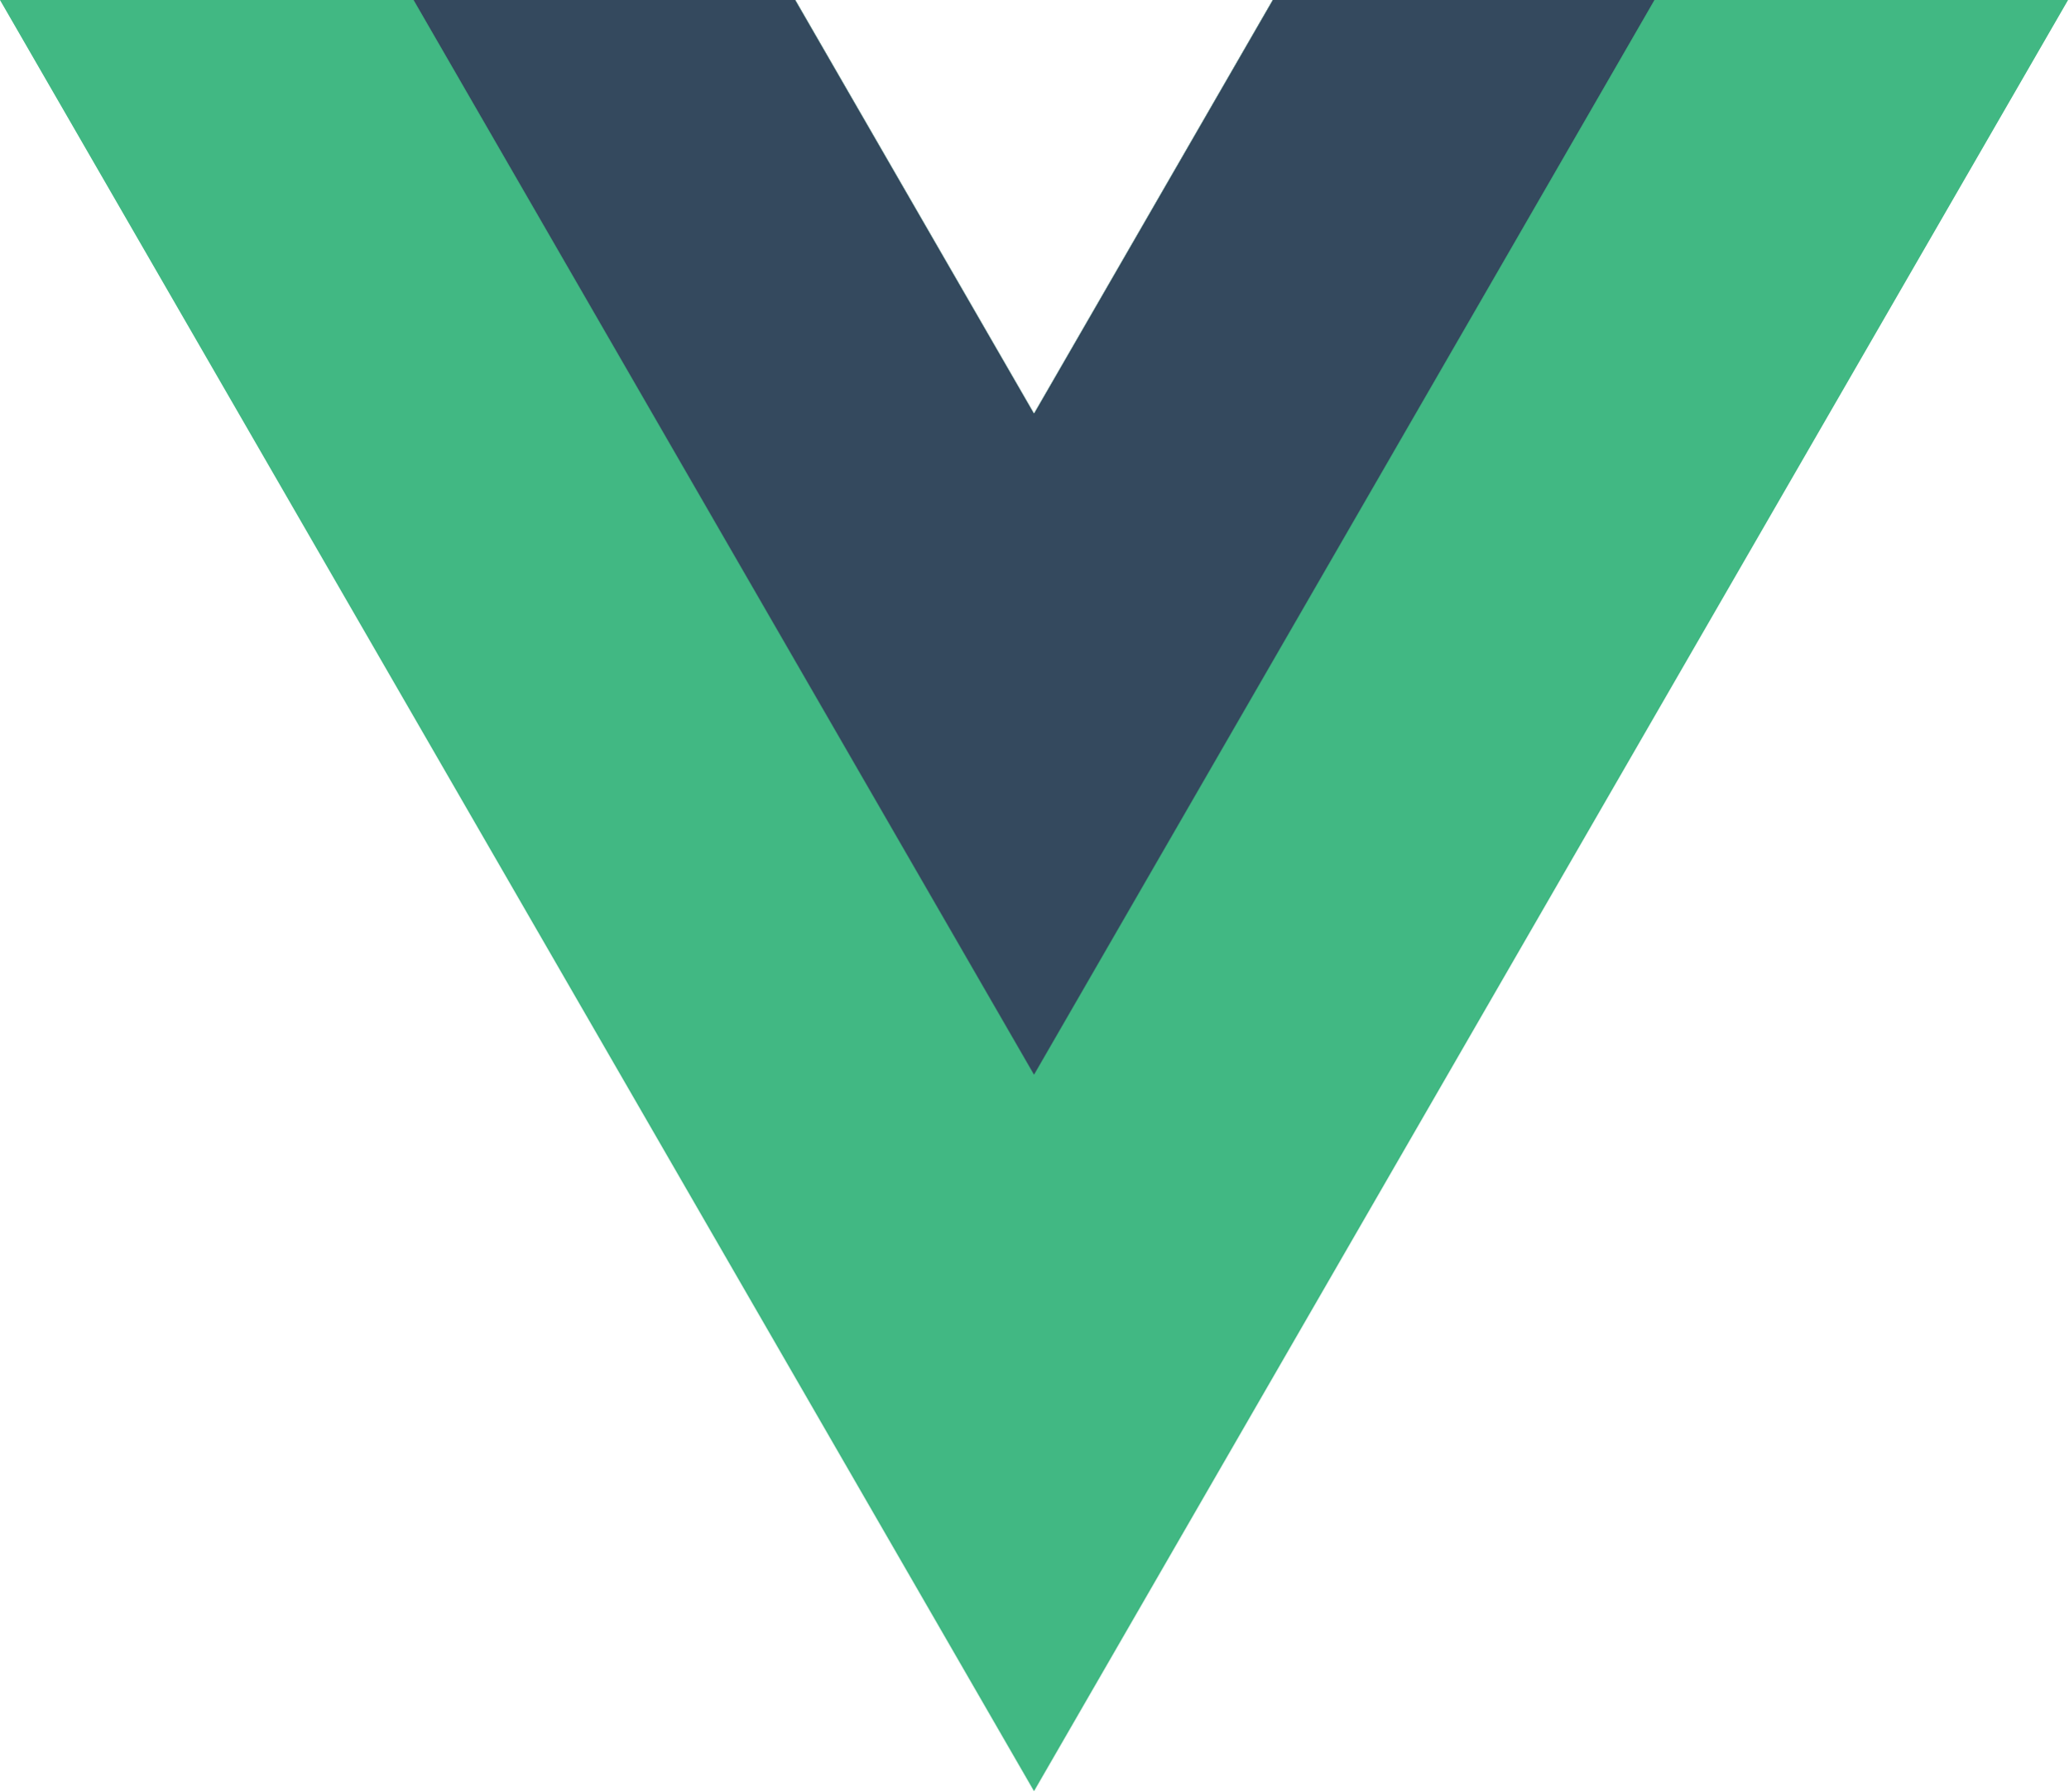
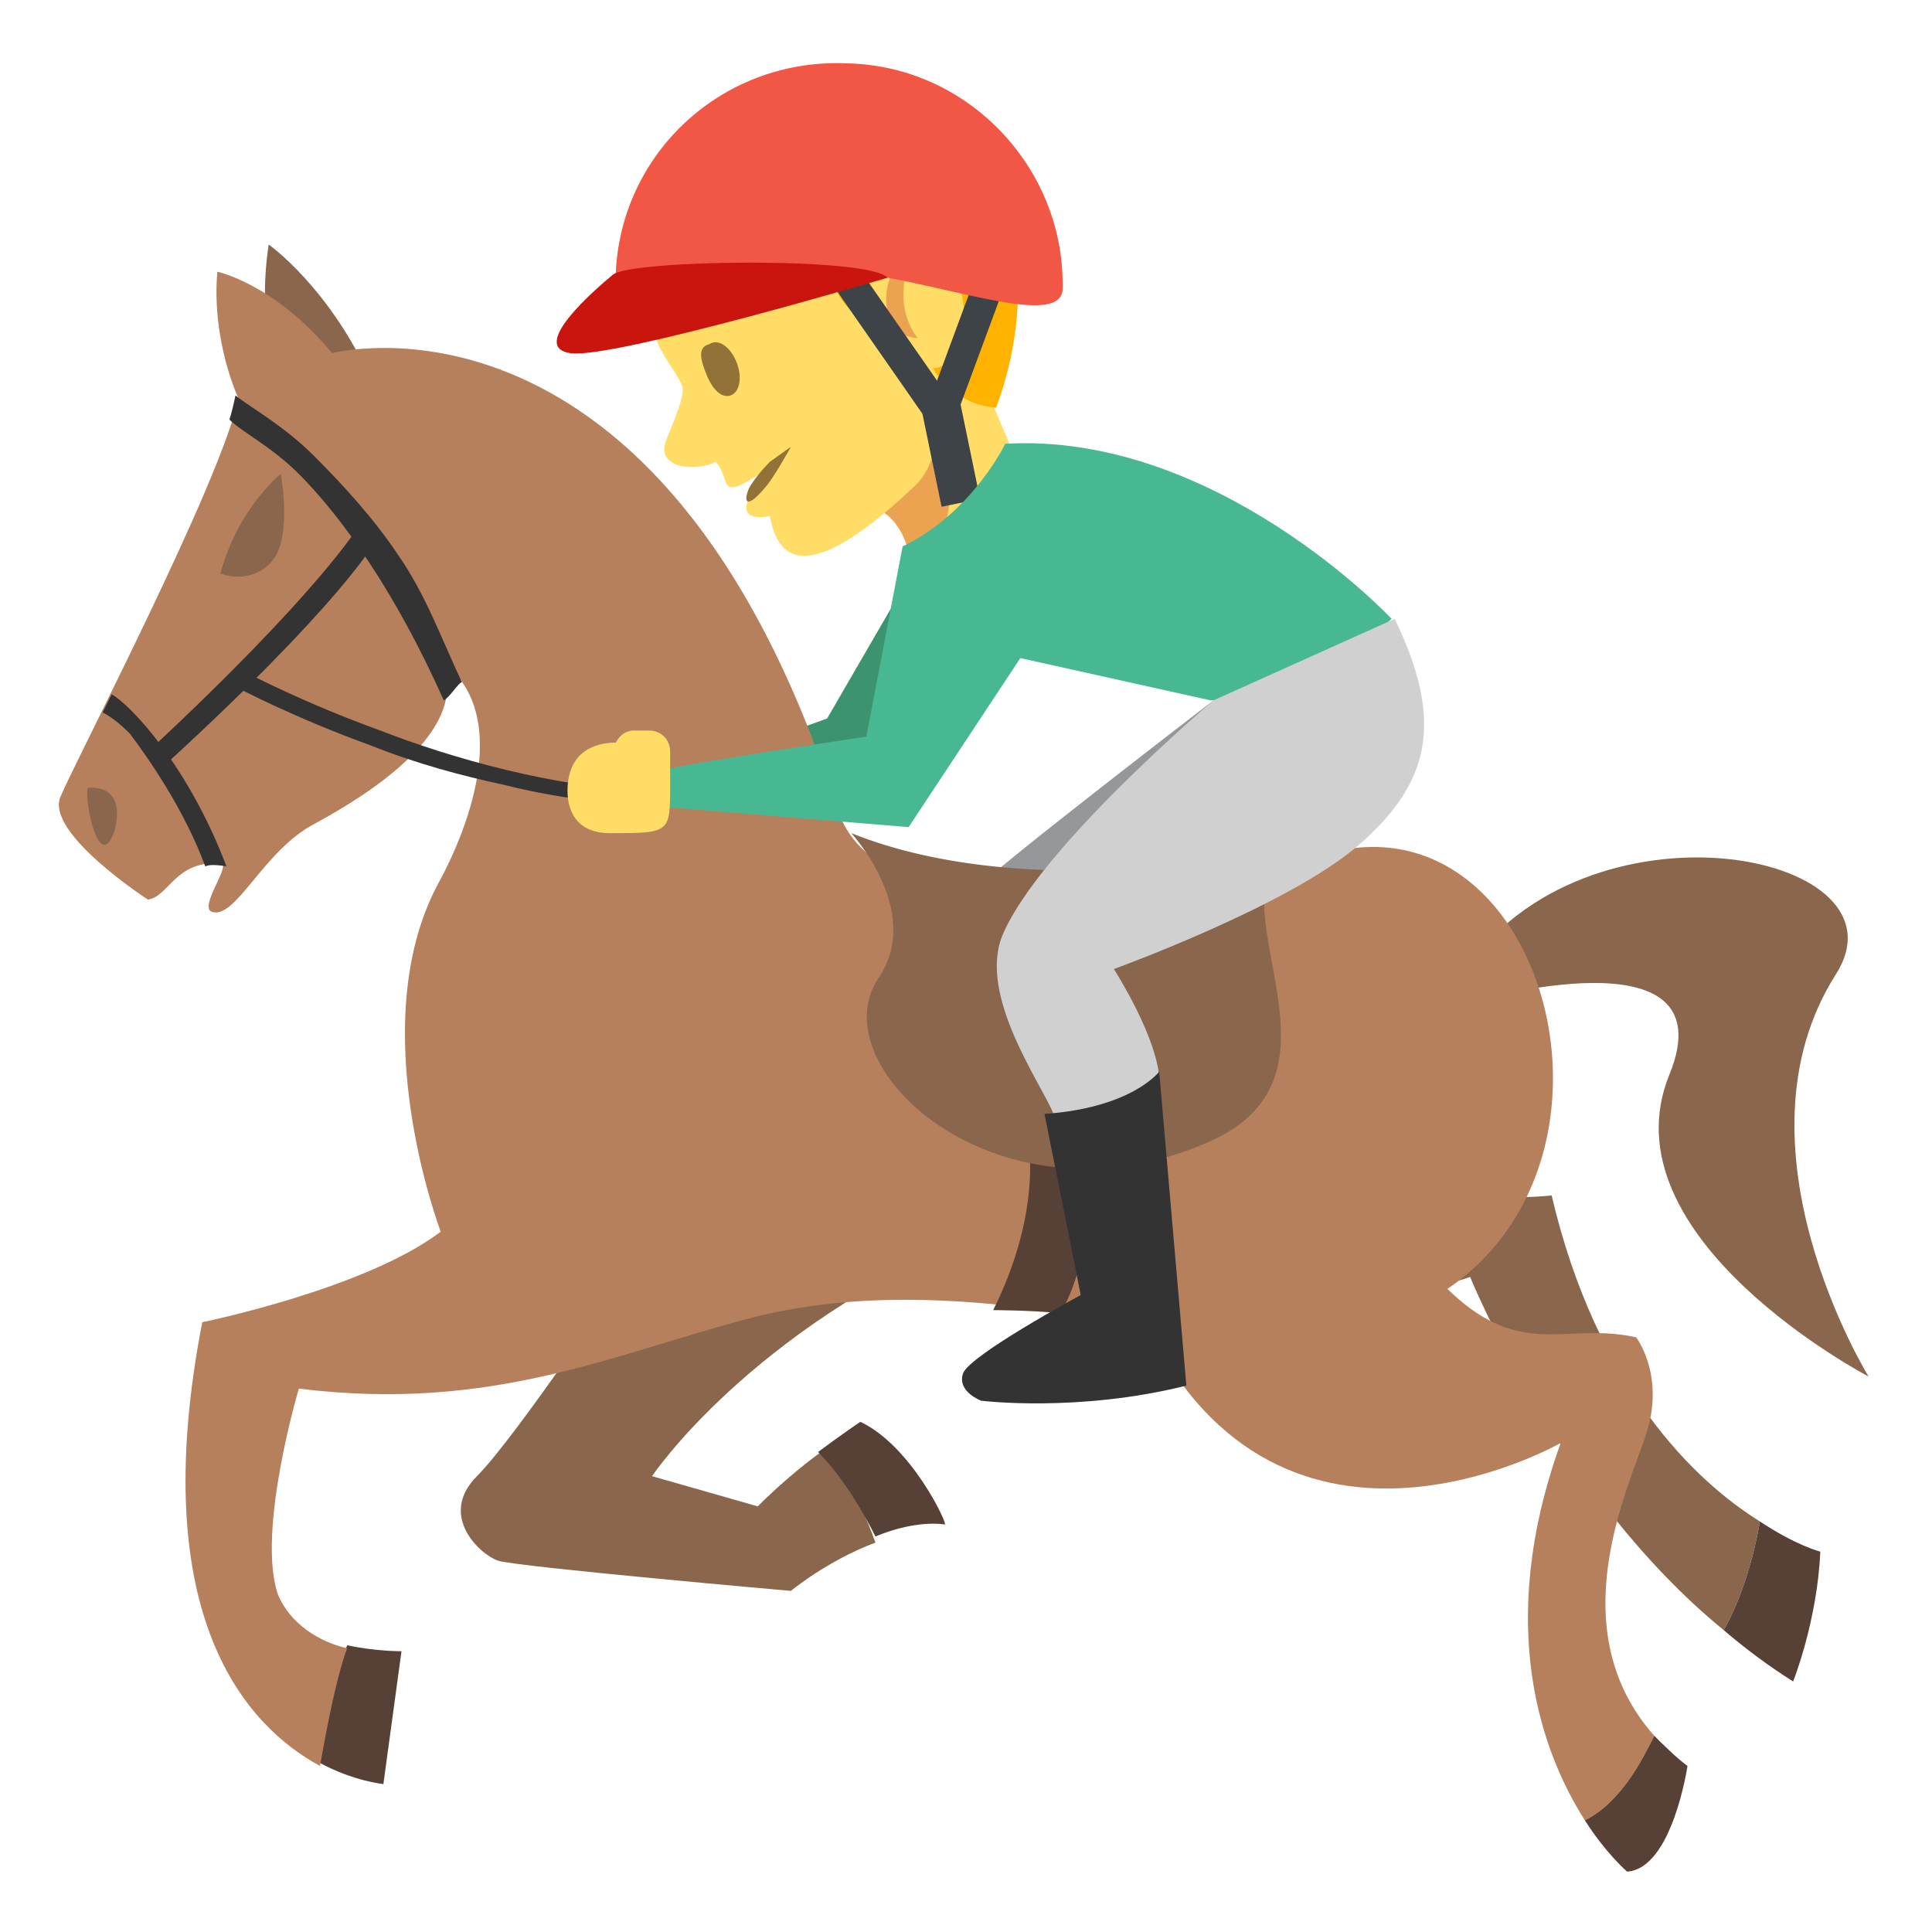
- <svg xmlns="http://www.w3.org/2000/svg" viewBox="0 0 261.76 226.69">
-   <path d="M161.096.001l-30.225 52.351L100.647.001H-.005l130.877 226.688L261.749.001z" fill="#41b883" />
-   <path d="M161.096.001l-30.225 52.351L100.647.001H52.346l78.526 136.01L209.398.001z" fill="#34495e" />
+ <svg xmlns="http://www.w3.org/2000/svg" width="800px" height="800px" viewBox="0 0 64 64" aria-hidden="true" role="img" class="iconify iconify--emojione" preserveAspectRatio="xMidYMid meet">
+   <path fill="#ffdd67" d="M30.2 12.5l1.5-1.9l2.8 6.6l-4.3 1.8z">
+ 
+ </path>
+   <path d="M28.6 16.7c1.6.3 1.6 2.3 1.6 2.3c1.7-.7 1.5-4.6.7-6.7l-2.3 4.4" fill="#eba352">
+ 
+ </path>
+   <path d="M28 3.4l-6.5 5.8c-.2 2.2.8 2.8 1.1 3.6c.1.3-.3 1.2-.5 1.7c-.5 1.1 1.1 1.1 1.6.8c.6.6-.1 1.5 1.9.1c0 0-1.9 2-.1 1.7c.2 1 .8 2.8 4.8-1c1.2-1.1.7-3.8.7-3.8l2.2-1.4L28 3.4" fill="#ffdd67">
+ 
+ </path>
+   <path d="M22.3 4.9c4.3-3.7 8.1-2.3 9.1-1.3c2.5 2.5 2.9 6.4 1.6 9.9c0 0-1.3 0-2.1-1.3c0 0 1.5 0 .9-2.8c-.5-2.4-3.3-2.6-3.2.9l-.3.1C27 9.3 27.4 6.8 25.4 7c-1.8.1-4 2.6-4 2.6c-.9-.7-.9-3.1.9-4.7" fill="#ffb300">
+ 
+ </path>
+   <path d="M24.4 12c.2.5.1 1-.2 1.1c-.3.1-.6-.2-.8-.7c-.2-.5-.3-.9.1-1c.3-.2.7.1.9.6" fill="#937237">
+ 
+ </path>
+   <path d="M29.5 10.6c-.4-.9.1-2.1.8-2.4c0 0-.9 1.7.1 3c0 0-.7 0-.9-.6" fill="#eba352">
+ 
+ </path>
+   <path d="M26.2 14.8s-.6 1.1-.9 1.4c-.5.6-.7.5-.5 0c.2-.4.7-.9.7-.9l.7-.5" fill="#937237">
+ 
+ </path>
+   <g fill="#3e4347">
+     <path d="M31.8 13.7l-.9.5L27 8.6l.9-.5z">
+ 
+ </path>
+     <path d="M31.6 14l-1-.2l1.7-4.6l1 .2z">
+ 
+ </path>
+     <path d="M30.445 13.163l1.273-.262l.747 3.624l-1.274.262z">
+ 
+ </path>
+   </g>
+   <path d="M35.2 9.6c-.1 1.4-4.7-.5-7.4-.6c-3-.1-7.5 1.1-7.4 0c.2-4 3.6-7.1 7.7-6.9c4 .1 7.2 3.5 7.1 7.5" fill="#f15744">
+ 
+ </path>
+   <path fill="#3b946f" d="M30.3 18.8l-2.9 5l-1.1.4l.6 1l2.6-.2l2.8-5.6z">
+ 
+ </path>
+   <path d="M40.2 23.2s-7.3 5.6-7.8 6.2c-.5.6-.8 1.1-1.2 2.5l2.9 1.3c0-.1 6.3-8.5 6.1-10" fill="#94989b">
+ 
+ </path>
+   <g fill="#89664c">
+     <path d="M60.8 32.3c2.6-4-7.9-6.1-12.1-.4v1.3s8.6-2.5 6.6 2.4c-2.2 5.4 6.6 10 6.6 10s-4.7-7.6-1.1-13.3">
+ 
+ </path>
+     <path d="M9.2 12.3s-.7-1.5-.3-4.2c0 0 2 1.4 3.4 4.5l-3.1-.3">
+ 
+ </path>
+   </g>
+   <path d="M12.7 59.1l.6-4.4s-.9 0-1.8-.2c-.3.8-.6 2.2-.9 3.9c1.1.6 2.1.7 2.1.7" fill="#574137">
+ 
+ </path>
+   <path d="M27.2 48.1c-.7.5-1.5 1.2-2.1 1.8l-3.5-1s3.2-4.8 10.7-8c0 0-8.5-3.1-11.4 1c0 0-3.8 5.7-5.1 7c-1.3 1.3.1 2.6.7 2.8c.6.2 9.7 1 9.7 1s1.2-1 2.8-1.6c-.6-1.7-1.3-2.6-1.8-3" fill="#89664c">
+ 
+ </path>
+   <path d="M28.5 47.1s-.6.4-1.4 1c.5.5 1.2 1.4 1.9 2.8c.7-.3 1.6-.5 2.3-.4c.1 0-1.1-2.6-2.8-3.4" fill="#574137">
+ 
+ </path>
+   <path d="M38.3 36.4l-.8 5.8s7.9 1.3 11.2.1c0 0 2.9 7.2 8.4 11.7c.4-.7.9-1.9 1.2-3.6c-2.1-1.3-5.4-4.4-6.9-10.8c0 0-6.4.8-13.1-3.2" fill="#89664c">
+ 
+ </path>
+   <path d="M57.1 54c.7.6 1.5 1.2 2.3 1.7c0 0 .8-2 .9-4.3c0 0-.8-.2-2-1c-.3 1.7-.8 2.9-1.2 3.6" fill="#574137">
+ 
+ </path>
+   <g fill="#b7805c">
+     <path d="M44.8 28.1c-8 1-15.7 3-17.1-1.4c-5.8-17.9-16.7-15-16.7-15C9.1 9.4 7.2 9 7.2 9c-.2 2.3.7 4.2.7 4.2c-.6 2.8-5.4 12-5.9 13.2c-.5 1.2 2.9 3.4 2.9 3.4c.7-.1.9-1.3 2.4-1.2c.4 0-.7 1.4-.3 1.6c.8.3 1.7-2 3.4-2.9c6.1-3.3 4.1-5.5 4.1-5.5c2.5 1.7 1.1 5.5 0 7.5c-2.5 4.7.1 11.5.1 11.5c-2.5 1.9-7.9 3-7.9 3c-1.9 9.8 1.5 13.4 3.9 14.7c.3-1.7.6-3.1.9-3.9c-.9-.2-1.9-.8-2.3-1.8c-.7-2.1.7-6.8.7-6.8c6.5.8 10.5-1.2 15.2-2.4c4.6-1.1 9.1-.3 13.6.4c17 3 14.8-17 6.1-15.9">
+ 
+ </path>
+     <path d="M37.7 43.3c4.4 10 14 4.5 14 4.5c-2.2 6.1-.6 10.3.8 12.5c1.2-.6 1.9-2 2.3-2.8c-3.1-3.5-.9-8.1-.3-9.9c.7-2-.3-3.3-.3-3.3c-2.7-.6-4.2 1.2-7.4-2.9c-3.2-4-9.1 1.9-9.1 1.9">
+ 
+ </path>
+   </g>
+   <g fill="#574137">
+     <path d="M53.9 62c1.5-.1 2-3.5 2-3.5c-.4-.3-.8-.7-1.1-1c-.4.8-1.1 2.2-2.3 2.8c.7 1.1 1.4 1.7 1.4 1.7">
+ 
+ </path>
+     <path d="M34.1 38.2s.3 2.2-1.2 5.2c0 0 1.2 0 2.2.1c0 0 .9-1 1.2-5.1l-2.2-.2">
+ 
+ </path>
+   </g>
+   <path d="M28.2 27.6s2.4 2.6.9 4.8c-2 3 4.1 8.5 11 5.4c4.9-2.2.2-7.6 2.4-9.7c-.1.1-8.3 1.9-14.3-.5" fill="#89664c">
+ 
+ </path>
+   <g fill="#333">
+     <path d="M5.4 25.4l-.5-.5c5.7-5.3 7-7.5 7-7.5l.6.4c0 .1-1.3 2.3-7.1 7.6">
+ 
+ </path>
+     <path d="M13.2 18.4c-.8-1.2-1.8-2.3-2.8-3.3c-1-1-2.1-1.6-2.6-2c0 0-.1.5-.2.8c.4.4 1.4.9 2.3 1.8c1.4 1.4 3.2 3.9 4.8 7.5c.2-.1.5-.6.6-.6c-.7-1.5-1.2-2.9-2.1-4.2">
+ 
+ </path>
+     <path d="M6.8 28.7c.2-.1.7 0 .7 0c-1.2-3.2-3.1-5.3-3.8-5.7l-.3.6c.2.1.5.3.9.7c.6.8 1.8 2.5 2.5 4.4">
+ 
+ </path>
+   </g>
+   <g fill="#89664c">
+     <path d="M7.3 19s1 .4 1.7-.4s.3-2.9.3-2.9s-1.4 1.1-2 3.3">
+ 
+ </path>
+     <path d="M2.9 26.1s1.3-.2.9 1.4c-.5 1.5-1-.9-.9-1.4">
+ 
+ </path>
+   </g>
+   <path d="M21.5 26.2c-3.1-.1-6.6-1.1-8.9-2c-2.5-.9-4.4-1.9-4.4-1.9l-.3.5s1.9 1 4.4 1.9c1.5.6 3 1 4.4 1.3c1.6.4 3.1.6 4.4.6c.2 0 .4-.4.4-.4" fill="#333">
+ 
+ </path>
+   <path d="M28.7 24.4s-6 .9-6.7 1.1c0 0 .1.4-.4 1.2l8.5.7l3.7-5.6l6.3 1.4s3 .1 6-2.7c0 0-5.8-6.2-12.8-5.8c0 0-1.1 2.3-3.4 3.4l-1.2 6.3" fill="#47b892">
+ 
+ </path>
+   <path d="M40.2 23.2s-5.8 4.9-7 7.8c-.8 2 1.3 4.9 1.7 5.9c0 0 2.2.2 3.5-1.1c0 0 .1-1.1-1.5-3.7c0 0 5.8-2.1 8.1-4.1c2.3-2 2.9-4 1.2-7.5l-6 2.7" fill="#d0d0d0">
+ 
+ </path>
+   <path d="M35.8 42.9s-3.7 2-3.9 2.6c-.2.6.6.9.6.9s3.2.4 6.8-.5l-.9-10.4s-.9 1.2-3.8 1.4l1.2 6" fill="#333">
+ 
+ </path>
+   <path d="M22.2 26v-1.1c0-.4-.3-.7-.7-.7H21c-.3 0-.5.2-.6.4c-.7 0-1.6.3-1.6 1.6c0 .2 0 1.4 1.4 1.4c2 0 2 0 2-1.6" fill="#ffdd67">
+ 
+ </path>
+   <path d="M29.4 9.2s-9.1 2.7-10.5 2.5c-1.4-.2.8-2.1 1.4-2.6s8.5-.6 9.1.1" fill="#c9150d">
+ 
+ </path>
</svg>
